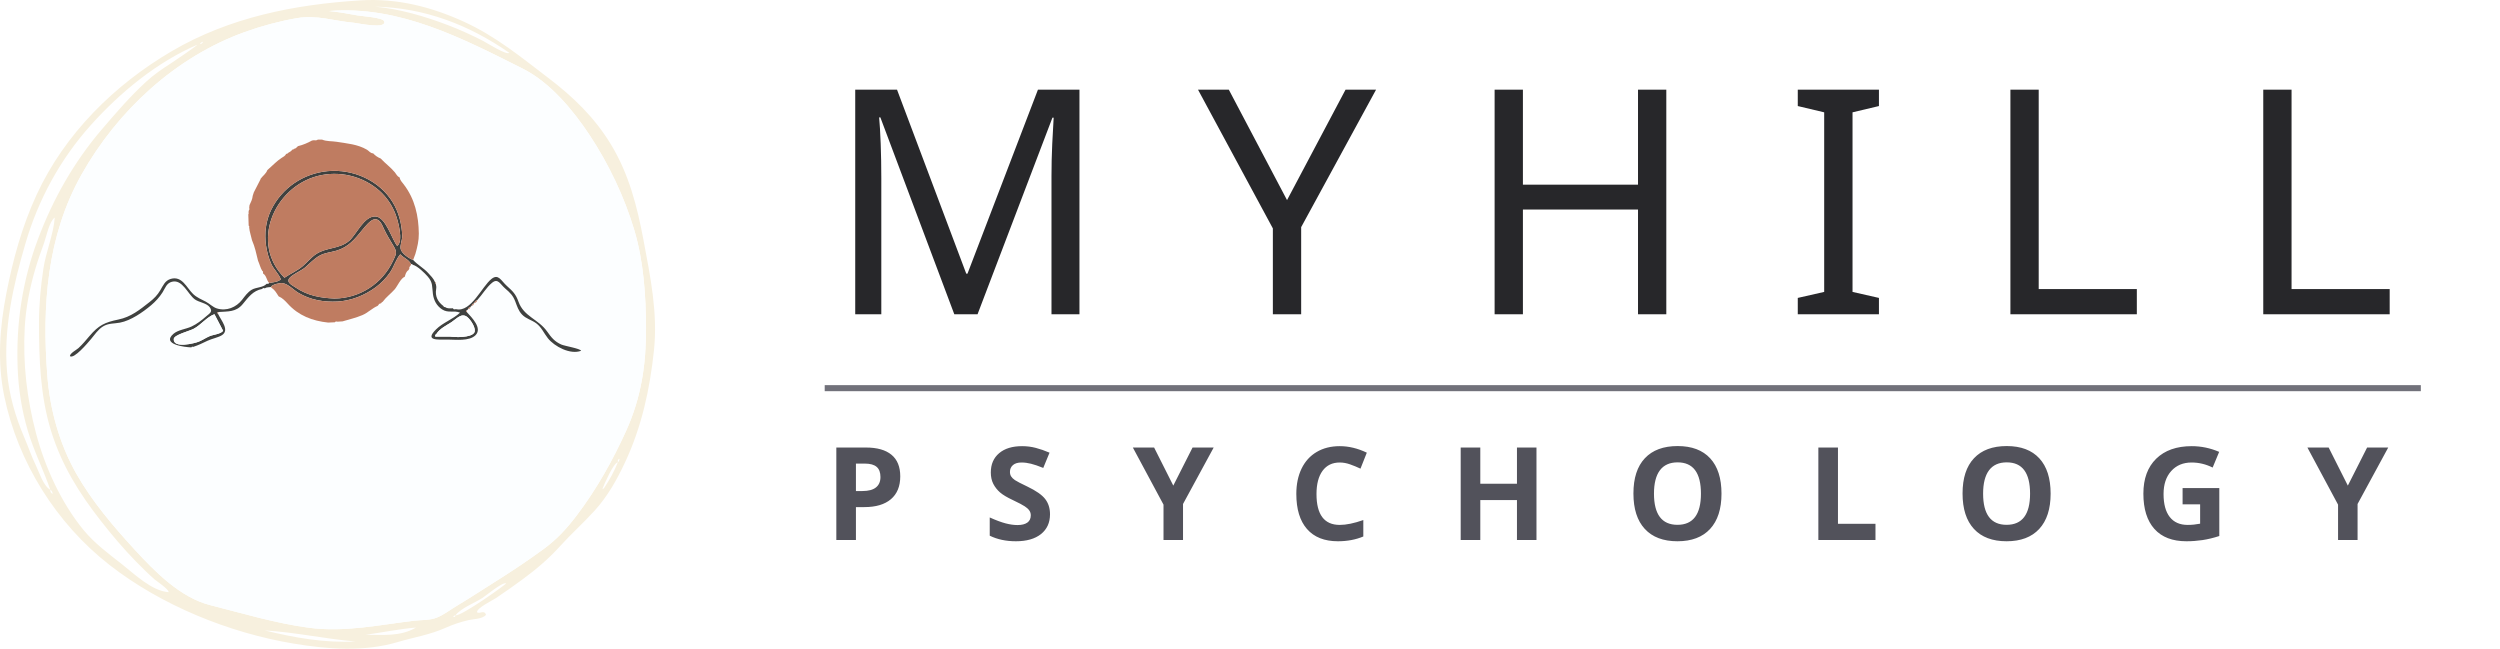
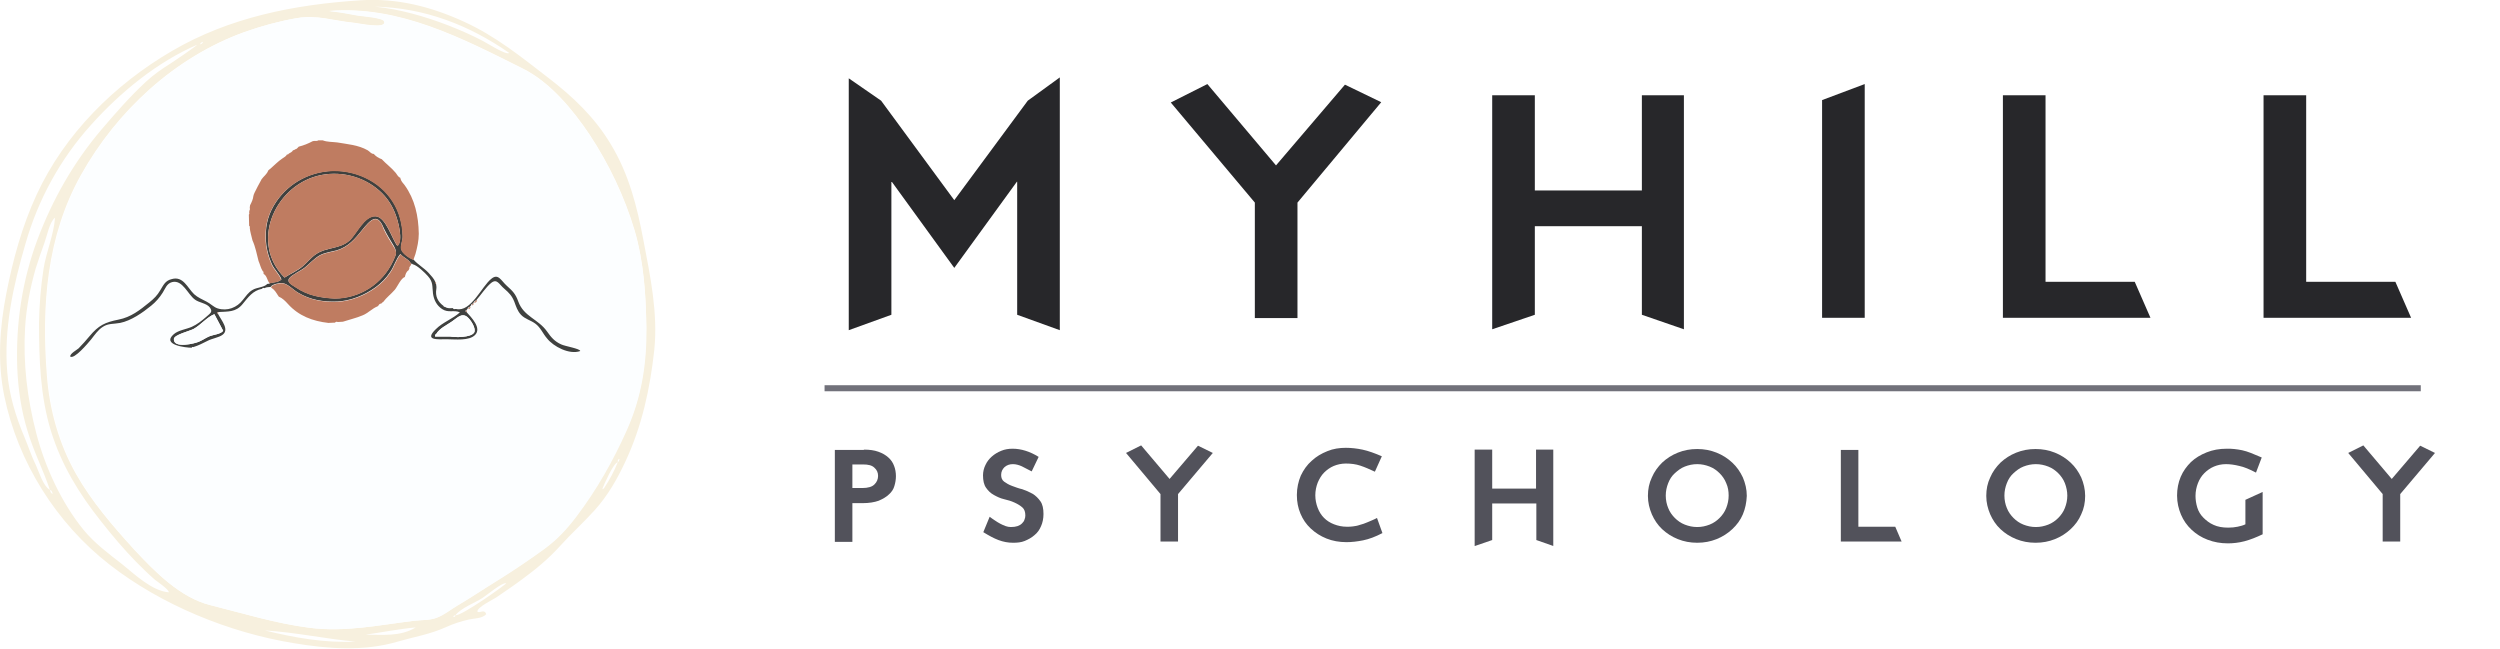
- <svg xmlns="http://www.w3.org/2000/svg" id="Layer_2" viewBox="0 0 826.78 214.54">
-   <defs>
-     <style>.cls-1{fill:#52525b;font-family:OpenSans-ExtraBold, 'Open Sans';font-size:42.84px;font-weight:700;letter-spacing:.6em;}.cls-2{fill:#f7f0de;}.cls-3{fill:#fcfeff;}.cls-4{fill:#bf7c61;}.cls-5{fill:#3f413f;}.cls-6{fill:#71717a;}.cls-7{fill:#27272a;font-family:LondonTwo, LondonTwo;font-size:104.01px;letter-spacing:.28em;}</style>
-   </defs>
+ <svg xmlns="http://www.w3.org/2000/svg" version="1.1" id="Layer_2_00000075851117097453652360000006164448314267693493_" x="0px" y="0px" viewBox="0 0 826.8 214.5" style="enable-background:new 0 0 826.8 214.5;" xml:space="preserve">
+   <style type="text/css">
+ 	.st0{fill:#F7F0DE;}
+ 	.st1{fill:#FCFEFF;}
+ 	.st2{fill:#3F413F;}
+ 	.st3{fill:#BF7C61;}
+ 	.st4{enable-background:new    ;}
+ 	.st5{fill:#27272A;}
+ 	.st6{fill:#52525B;}
+ 	.st7{fill:#71717A;}
+ </style>
  <g id="Layer_1-2">
-     <path class="cls-2" d="m212.83,79.49c-2.1-11.18-4.83-21.93-10.8-31.75-5.45-8.96-12.47-15.71-20.71-21.98-9.14-6.96-17.26-13.69-27.79-18.53C142.66,2.25,131.29-.63,119.25.12c-21.88,1.35-43.35,5.62-62.43,16.79-19.01,11.13-35.42,27.38-44.71,47.49-4.81,10.42-7.82,21.39-10.01,32.63-2.2,11.27-3.03,22.6-.71,33.92,4.5,21.88,17.21,42.14,34.78,55.85,17.15,13.4,39.51,22.47,60.9,26.04,11.35,1.89,23.27,2.81,34.44-.5,5.49-1.63,10.71-2.4,15.99-4.78,2.41-1.09,4.91-1.88,7.48-2.49,1.6-.38,4.63-.32,5.75-1.75-.61-1.77-2.05-.19-2.95-.81-.33-1.35,5.26-4.06,6.22-4.7,2.95-1.99,5.86-4.03,8.73-6.14,4.53-3.33,8.68-6.83,12.4-10.95,3.69-4.1,7.82-7.76,11.53-11.86,4.32-4.78,7.36-10.2,10.07-16,5.5-11.74,8.2-24.22,9.55-37.05,1.29-12.31-1.2-24.28-3.45-36.32Zm-44.4-62.02c-.87.89-7.45-3.31-8.65-3.93-3.82-1.96-7.73-3.74-11.75-5.27-7.55-2.88-15.94-5.34-24.01-6.07,16.41.37,31.01,5.97,44.41,15.27Zm-101.24-3.71c-.28.68-.63.71-1.04.85.15-.58.53-.54,1.04-.85ZM11.86,153.92c-1.48-3.03-2.51-6.19-3.84-9.28-2.92-6.81-5.05-14.12-5.68-21.53-1.24-14.38,2.01-28.65,6.01-42.37,4.28-14.72,11.59-28.16,21.85-39.55,9.61-10.69,21.77-20.69,35.05-26.4.19.14-7.82,5.58-8.78,6.19-2.87,1.84-5.56,3.68-8.08,5.99-5.33,4.88-9.99,10.3-14.68,15.78-9.23,10.78-16.22,23.12-21.18,36.4-5.11,13.67-7.24,27.77-6.7,42.36.26,7.13,1.34,14.1,3.37,20.95,2.01,6.75,5.16,12.92,7.44,19.51-2.29-1.21-3.71-5.87-4.78-8.05Zm4.78,8.06c.51.25.68.68.78,1.38-.71-.35-.79-.83-.78-1.38Zm23.72,24.64c-4.48-3.52-9.19-6.99-12.81-11.43-7.34-8.99-12.7-20.73-15.64-31.91-3.04-11.57-4.37-23.02-3.73-34.96.36-6.59,1.66-13.16,3.53-19.48.85-2.88,1.86-5.72,2.88-8.54.75-2.1,1.68-7.04,3.52-8.35-.42,5.57-2.92,11.31-3.76,16.9-.88,5.86-1.45,11.89-1.46,17.82,0,12.08.42,24.37,4.04,35.98,3.51,11.25,9.24,20.46,16.47,29.68,3.65,4.66,7.45,9.16,11.59,13.39,1.99,2.03,4.01,4.04,6.15,5.91.57.5,4.86,3.36,4.6,4.21-5.54-.41-11.23-5.95-15.38-9.22Zm47.19,21.87c10.09.59,19.97,2.81,30.02,3.66-10.23.54-20.16-1.25-30.02-3.66Zm33.38,1.44c5.55-.77,11.05-1.92,16.65-2.39-5.23,3.06-10.99,2.38-16.65,2.39Zm29.68-6.4c-.02.38-.18.59-.68.49.08-.42.36-.48.68-.5,1.78-2.39,6.35-4.12,8.85-5.72,1.26-.8,6.6-5.32,7.92-4.89.18.23-14.56,10.78-16.77,10.62Zm48.5-41.72c0-.07.04-.11.11-.1-.04.03-.07.06-.11.1Zm.69-.44c-.15.22-.33.3-.57.32.51-1.34,3.68-8.72,5.08-8.76-1.18,2.98-2.73,5.77-4.51,8.44Zm5.08-9.57c-.06.44-.2.83-.56,1.12.06-.43-.2-1.03.56-1.12.02-.04.05-.11.07-.11.09.02.07.06-.07.11Zm2.26-9.48c-4.43,9.84-9.91,19.58-16.45,28.18-3.31,4.36-6.5,7.82-10.89,11.05-5.06,3.72-10.26,7.19-15.57,10.53-4.35,2.73-8.65,5.57-13.06,8.21-2.17,1.3-4.44,3.06-6.8,3.99-2.32.91-5.08.71-7.51,1-11.52,1.39-22.89,3.87-34.57,2.34-10.98-1.45-22.05-4.78-32.78-7.5-9.84-2.48-18.23-11.02-24.95-18.34-7.13-7.78-14.07-15.89-19.3-25.1-5.62-9.92-8.76-21.27-9.62-32.61-1.75-22.86-.12-45.98,11.32-66.32,11.84-21.06,31.03-38.9,54.03-47.17,5.49-1.97,11.43-3.58,17.17-4.57,6.66-1.15,12.32.95,18.77,1.51,1.46.13,11.06,2.27,10.12-.49-.42-1.25-7.35-1.67-8.61-1.9-3.2-.6-6.36-1.15-9.6-1.48,23.19-1.9,44.12,9.05,64.08,19.08,8.97,4.51,16.5,13.57,21.98,21.82,6.41,9.67,11.62,20.6,14.92,31.73,3.04,10.22,3.79,21.61,3.83,32.24.05,11.92-1.58,22.84-6.51,33.8Z" />
-     <path class="cls-3" d="m209.82,76.28c-3.3-11.13-8.51-22.06-14.92-31.73-5.48-8.25-13.01-17.31-21.98-21.82C152.96,12.7,132.03,1.75,108.84,3.65c3.24.33,6.4.88,9.6,1.48,1.26.23,8.19.65,8.61,1.9.94,2.76-8.66.62-10.12.49-6.45-.56-12.11-2.66-18.77-1.51-5.74.99-11.68,2.6-17.17,4.57-23,8.27-42.19,26.11-54.03,47.17-11.44,20.34-13.07,43.46-11.32,66.32.86,11.34,4,22.69,9.62,32.61,5.23,9.21,12.17,17.32,19.3,25.1,6.72,7.32,15.11,15.86,24.95,18.34,10.73,2.72,21.8,6.05,32.78,7.5,11.68,1.53,23.05-.95,34.57-2.34,2.43-.29,5.19-.09,7.51-1,2.36-.93,4.63-2.69,6.8-3.99,4.41-2.64,8.71-5.48,13.06-8.21,5.31-3.34,10.51-6.81,15.57-10.53,4.39-3.23,7.58-6.69,10.89-11.05,6.54-8.6,12.02-18.34,16.45-28.18,4.93-10.96,6.56-21.88,6.51-33.8-.04-10.63-.79-22.02-3.83-32.24Zm-28.63,35.58c-1.31-1.65-2.1-3.64-3.85-4.94-1.52-1.12-3.37-1.48-4.71-2.91-1.19-1.25-1.61-2.72-2.21-4.28-.78-2.03-1.69-2.89-3.31-4.29-1.75-1.5-2.4-3.52-4.37-1.93-1.86,1.5-3.26,3.98-4.91,5.74-.11.55-.44.89-1.01,1,0,.05-.05.09-.1.1-.04.45-.26.71-.72.74-.15.14-.29.27-.43.41,0,.48-.29.66-.71.69l-.44.44c0,.19-.03.38-.05.57,1.67,1.84,5.22,5.33,2.89,7.66-2.08,2.07-6.64,1.45-9.24,1.44-3.21-.01-7.71.51-3.84-3.34,2.31-2.31,5.58-3.33,7.96-5.56-2.09-.86-3.88.27-5.95-1.09-1.82-1.2-2.74-3-3.02-5.08-.33-2.46.05-3.74-1.7-5.76-1-1.15-3.45-3.58-4.97-3.9-.12-.29-.37-.23-.59-.25.13.6-.75.83-.52,1.46-.1.19-.21.38-.32.57-.79.51-.96,1.36-1.21,2.18-1.31.44-2.43,3.13-3.34,4.17-1.25,1.42-2.83,2.55-3.95,4.09-.26.1-.44.29-.57.54-.41,0-.69.2-.87.57-.08.09-.17.18-.26.27-1.77.74-3.2,2.27-5.03,3.04-2.09.89-4.36,1.42-6.54,2.07-.56.04-1.12.07-1.68.11-.32-.07-.64-.18-.86.19-.75.04-1.49.07-2.24.1-5.19-.55-9.8-2.29-13.39-6.28-.85-.93-1.76-1.88-2.98-2.39-.06-.1-.13-.2-.19-.29-.59-.92-1.12-1.88-2.09-2.47-.03-.16-.12-.25-.29-.21v-.12c-.67.13-1.39,0-1.99.43-.31-.03-.67-.27-.85.2-3.13.59-4.61,2.79-6.49,5.05-2.2,2.65-4.81,2.36-8.04,2.59-.04.19-.08.38-.12.58,1.14,2.35,3.84,5.37,1.37,7.04-1.14.77-3.45,1.22-4.8,1.87-1.57.76-3.14,1.52-4.8,2.05-.24-.14-.43-.13-.55.15-1.94-.03-10.1-.93-5.91-4.51,1.5-1.29,4.12-1.53,5.91-2.37,1.82-.85,3.34-2.04,4.84-3.35,1.29-1.13,2.31-1.54,1.18-3.08-.98-1.34-3.55-1.58-4.9-2.57-2.34-1.73-4.08-6.71-7.56-5.82-1.82.47-2.2,2.05-3.11,3.5-1.04,1.64-2.33,3.04-3.81,4.29-2.76,2.32-6.69,5.05-10.27,5.73-2.03.38-3.84.14-5.67,1.29-1.63,1.03-2.72,2.73-3.95,4.19-1.03,1.22-5.62,6.7-6.94,5.59.02-.96,2.18-2.06,2.84-2.66,1.32-1.22,2.46-2.59,3.62-3.96,3.02-3.56,5.05-4.55,9.58-5.48,4.14-.85,6.99-3.18,10.24-5.73,1.58-1.24,2.61-2.28,3.63-3.98.93-1.56,1.54-3.18,3.45-3.73,3.77-1.08,5.21,2.92,7.38,5,1.23,1.18,2.74,1.76,4.21,2.54,1.22.64,2.35,1.82,3.62,2.22,3.22,1.02,6.42-.36,8.35-2.82.98-1.25,1.81-2.49,3.2-3.34,1.41-.86,3.86-.71,4.91-1.96.3-.07.68.11.88-.27-.9-.89-.84-2.41-2.01-3.13-.02-.09-.04-.18-.05-.28.06-.24.09-.47-.22-.57-.66-1.06-.9-2.28-1.42-3.4-.55-2.29-1.03-4.6-1.99-6.78-.29-1.41-.81-2.77-.94-4.22.08-.23.08-.44-.16-.59-.04-1.23-.08-2.45-.12-3.68.15-.27.16-.54.07-.83.03-.18.07-.36.11-.55.25-.26.2-.57.12-.88.03-.28.06-.55.09-.83.48-1,.96-2,1.07-3.12.12-.37.24-.74.36-1.12.73-1.41,1.45-2.83,2.18-4.25.04-.08.06-.16.07-.25.71-.98,1.8-1.66,2.22-2.86.2-.18.4-.36.59-.54,1.36-1.17,2.58-2.5,4.1-3.48.58-.37,1.23-.67,1.54-1.35.23-.03.47-.02.57-.28.5-.34,1.11-.54,1.44-1.11.09-.01.18-.03.26-.07.17.03.26-.05.3-.21.63-.02.92-.55,1.34-.9h.04c1.62-.39,3.13-1.04,4.58-1.84.18-.03.35-.07.52-.1.5.02,1,.14,1.44-.22.46,0,.92.01,1.38.01,1.54.64,3.2.46,4.8.72,3.44.56,6.94.8,10.07,2.63.66.4,1.11,1.18,2,1.19h.02c.7.75,1.52,1.33,2.48,1.7l.05.04c1.49,1.59,3.27,2.88,4.67,4.56.47.56.73,1.33,1.5,1.61l.04.06c.18.96.88,1.65,1.42,2.35,3.67,4.82,4.87,10.36,4.95,16.23.03,2.29-.5,4.52-1.14,6.72-.25.66-.5,1.33-.74,1.99,1.46,1.63,3.45,2.65,4.94,4.28.88.96,1.82,1.85,2.31,3.09.27.06.49.15.23.47.17.59.23,1.19.13,1.79-.4,2.4.54,4.21,2.41,5.62.07.3.29.35.54.32.8.6,1.72.42,2.62.41.21.62.72.23,1.09.31,4.91,1.07,8.46-7.51,11.65-10.02,2.31-1.82,3.14.59,5.09,2.33,2,1.8,2.94,2.72,3.83,5.21,1.76,4.92,6.55,5.73,9.48,9.86,1.41,2,2.43,3.29,4.68,4.3,1.16.51,6.29,1.32,6.55,2.07-3.57,1.38-8.84-1.43-10.99-4.15Z" />
-     <path class="cls-5" d="m185.63,113.94c-2.25-1.01-3.27-2.3-4.68-4.3-2.93-4.13-7.72-4.94-9.48-9.86-.89-2.49-1.83-3.41-3.83-5.21-1.95-1.74-2.78-4.15-5.09-2.33-3.19,2.51-6.74,11.09-11.65,10.02-.37-.08-.88.31-1.09-.31-.9.01-1.82.19-2.62-.41-.25.03-.47-.02-.54-.32-1.87-1.41-2.81-3.22-2.41-5.62.1-.6.04-1.2-.13-1.79-.23-.09-.27-.26-.23-.47-.49-1.24-1.43-2.13-2.31-3.09-1.49-1.63-3.48-2.65-4.94-4.28-1.34-.48-3.81-2.12-4.13-3.64-.27-1.23.56-2.92.52-4.27-.11-3.9-1.12-7.87-3.17-11.21-4.43-7.23-13.18-11.04-21.5-10.25-8.04.77-15.13,5.54-18.69,12.84-1.77,3.65-2.24,7.69-1.69,11.68.3,2.13.87,4.23,1.75,6.2.8,1.78,2.52,3.28,3.15,5.08-1.14.96-2.55.9-3.84,1.2-.2.38-.58.2-.88.27-1.05,1.25-3.5,1.1-4.91,1.96-1.39.85-2.22,2.09-3.2,3.34-1.93,2.46-5.13,3.84-8.35,2.82-1.27-.4-2.4-1.58-3.62-2.22-1.47-.78-2.98-1.36-4.21-2.54-2.17-2.08-3.61-6.08-7.38-5-1.91.55-2.52,2.17-3.45,3.73-1.02,1.7-2.05,2.74-3.63,3.98-3.25,2.55-6.1,4.88-10.24,5.73-4.53.93-6.56,1.92-9.58,5.48-1.16,1.37-2.3,2.74-3.62,3.96-.66.6-2.82,1.7-2.84,2.66,1.32,1.11,5.91-4.37,6.94-5.59,1.23-1.46,2.32-3.16,3.95-4.19,1.83-1.15,3.64-.91,5.67-1.29,3.58-.68,7.51-3.41,10.27-5.73,1.48-1.25,2.77-2.65,3.81-4.29.91-1.45,1.29-3.03,3.11-3.5,3.48-.89,5.22,4.09,7.56,5.82,1.35.99,3.92,1.23,4.9,2.57,1.13,1.54.11,1.95-1.18,3.08-1.5,1.31-3.02,2.5-4.84,3.35-1.79.84-4.41,1.08-5.91,2.37-4.19,3.58,3.97,4.48,5.91,4.51.12-.28.31-.29.55-.15,1.66-.53,3.23-1.29,4.8-2.05,1.35-.65,3.66-1.1,4.8-1.87,2.47-1.67-.23-4.69-1.37-7.04-.39-.29-.38-.49.12-.58,3.23-.23,5.84.06,8.04-2.59,1.88-2.26,3.36-4.46,6.49-5.05.18-.47.54-.23.85-.2.6-.43,1.32-.3,1.99-.43.38-.87,2.99-1.39,3.8-1.29,1.9.22,3.72,2.28,5.31,3.22,3.98,2.36,8.38,3.11,12.98,2.87,4.45-.24,8.99-2.06,12.57-4.71,1.87-1.38,3.47-3.04,4.78-4.96,1.27-1.84,1.89-4.3,3.37-5.96,1.06,1.26,2.78,1.66,3.52,3.23.22.02.47-.04.59.25,1.52.32,3.97,2.75,4.97,3.9,1.75,2.02,1.37,3.3,1.7,5.76.28,2.08,1.2,3.88,3.02,5.08,2.07,1.36,3.86.23,5.95,1.09-2.38,2.23-5.65,3.25-7.96,5.56-3.87,3.85.63,3.33,3.84,3.34,2.6,0,7.16.63,9.24-1.44,2.33-2.33-1.22-5.82-2.89-7.66-.15-.01-.26-.1-.26-.24,0-.21.08-.34.31-.33l.44-.44c.07-.4.31-.62.71-.69.14-.14.28-.27.43-.41.07-.41.34-.63.72-.74.05,0,.09-.05.1-.1.18-.49.5-.84,1.01-1,1.65-1.76,3.05-4.24,4.91-5.74,1.97-1.59,2.62.43,4.37,1.93,1.62,1.4,2.53,2.26,3.31,4.29.6,1.56,1.02,3.03,2.21,4.28,1.34,1.43,3.19,1.79,4.71,2.91,1.75,1.3,2.54,3.29,3.85,4.94,2.15,2.72,7.42,5.53,10.99,4.15-.26-.75-5.39-1.56-6.55-2.07Zm-111.85-4.53c-.74,1.06-3.29,1.26-4.47,1.77-1.21.52-2.31,1.28-3.53,1.79-1.32.55-8.53,2.41-8.32-.86.09-1.37,5.15-2.62,6.53-3.34,2.44-1.26,4.4-3.95,6.93-4.86.97,1.87,1.93,3.7,2.86,5.5Zm56.18-23.12c-3.52,7.5-10.99,12.36-19.35,12.44-4.73-.2-8.87-.97-12.87-3.66-1.16-.78-2.98-1.59-2.16-2.91.77-1.24,4.03-2.59,5.3-3.68,1.57-1.34,3.06-3,4.9-3.98,1.71-.93,3.63-1.05,5.46-1.59,4.04-1.2,6.08-3.8,8.63-6.92.83-1.01,2.64-3.3,4.01-3.47,1.74-.2,2.48,1.87,3.08,3.16.96,2.07,2.09,3.84,3.26,5.79,1.21,2.02.78,2.62-.26,4.82Zm1.4-4.94c-1.83-2.34-3.8-9.59-7.16-9.77-3.83-.2-6.28,5.96-8.74,8.07-3.22,2.75-7.47,2.09-10.89,4.36-1.7,1.12-2.9,2.68-4.44,3.99-1.83,1.56-4.08,2.5-6.06,3.85-11.41-11.43-3.5-29.77,10.83-33.61,7.14-1.92,15.11-.05,20.64,4.9,2.36,2.12,4.17,4.82,5.29,7.78.76,2.01,2.69,8.79.53,10.43Zm23.17,23.5c1.19.94,3.1,3.91,2.31,5.16-1.1,1.73-6.36,1.55-7.92,1.31h-4.96c-.15-.48.1-.69.37-.89,1.09-1.75,3.26-2.77,4.94-3.86,1.82-1.19,3.36-3.22,5.26-1.72Z" />
-     <path class="cls-3" d="m156.84,110.01c-1.1,1.73-6.36,1.55-7.92,1.31h-4.96c-.15-.48.1-.69.37-.89,1.09-1.75,3.26-2.77,4.94-3.86,1.82-1.19,3.36-3.22,5.26-1.72,1.19.94,3.1,3.91,2.31,5.16Z" />
-     <path class="cls-3" d="m73.78,109.41c-.74,1.06-3.29,1.26-4.47,1.77-1.21.52-2.31,1.28-3.53,1.79-1.32.55-8.53,2.41-8.32-.86.09-1.37,5.15-2.62,6.53-3.34,2.44-1.26,4.4-3.95,6.93-4.86.97,1.87,1.93,3.7,2.86,5.5Z" />
-     <path class="cls-4" d="m138.51,77.26c.03,2.29-.5,4.52-1.14,6.72-.25.66-.5,1.33-.74,1.99-1.34-.48-3.81-2.12-4.13-3.64-.27-1.23.56-2.92.52-4.27-.11-3.9-1.12-7.87-3.17-11.21-4.43-7.23-13.18-11.04-21.5-10.25-8.04.77-15.13,5.54-18.69,12.84-1.77,3.65-2.24,7.69-1.69,11.68.3,2.13.87,4.23,1.75,6.2.8,1.78,2.52,3.28,3.15,5.08-1.14.96-2.55.9-3.84,1.2-.9-.89-.84-2.41-2.01-3.13-.02-.09-.04-.18-.05-.28.06-.24.09-.47-.22-.57-.66-1.06-.9-2.28-1.42-3.4-.55-2.29-1.03-4.6-1.99-6.78-.29-1.41-.81-2.77-.94-4.22.08-.23.08-.44-.16-.59-.04-1.23-.08-2.45-.12-3.68.15-.27.16-.54.07-.83.03-.18.07-.36.11-.55.25-.26.2-.57.12-.88.03-.28.06-.55.09-.83.48-1,.96-2,1.07-3.12.12-.37.24-.74.36-1.12.73-1.41,1.45-2.83,2.18-4.25.04-.08.06-.16.07-.25.71-.98,1.8-1.66,2.22-2.86.2-.18.4-.36.59-.54,1.36-1.17,2.58-2.5,4.1-3.48.58-.37,1.23-.67,1.54-1.35.23-.03.47-.02.57-.28.5-.34,1.11-.54,1.44-1.11.09-.01.18-.03.26-.07.17.03.26-.05.3-.21.63-.02.92-.55,1.34-.9h.04c1.62-.39,3.13-1.04,4.58-1.84.18-.03.35-.07.52-.1.5.02,1,.14,1.44-.22.46,0,.92.01,1.38.01,1.54.64,3.2.46,4.8.72,3.44.56,6.94.8,10.07,2.63.66.4,1.11,1.18,2,1.19h.02c.7.75,1.52,1.33,2.48,1.7l.05.04c1.49,1.59,3.27,2.88,4.67,4.56.47.56.73,1.33,1.5,1.61l.04.06c.18.96.88,1.65,1.42,2.35,3.67,4.82,4.87,10.36,4.95,16.23Z" />
-     <polygon class="cls-4" points="97.2 49.22 97.21 49.22 97.21 49.21 97.2 49.22" />
-     <path class="cls-4" d="m135.39,88.78c-.1.19-.21.38-.32.57-.79.51-.96,1.36-1.21,2.18-1.31.44-2.43,3.13-3.34,4.17-1.25,1.42-2.83,2.55-3.95,4.09-.26.1-.44.29-.57.54-.41,0-.69.2-.87.57-.08.09-.17.18-.26.27-1.77.74-3.2,2.27-5.03,3.04-2.09.89-4.36,1.42-6.54,2.07-.56.04-1.12.07-1.68.11-.32-.07-.64-.18-.86.19-.75.04-1.49.07-2.24.1-5.19-.55-9.8-2.29-13.39-6.28-.85-.93-1.76-1.88-2.98-2.39-.06-.1-.13-.2-.19-.29-.59-.92-1.12-1.88-2.09-2.47-.03-.16-.12-.25-.29-.21v-.12c.38-.87,2.99-1.39,3.8-1.29,1.9.22,3.72,2.28,5.31,3.22,3.98,2.36,8.38,3.11,12.98,2.87,4.45-.24,8.99-2.06,12.57-4.71,1.87-1.38,3.47-3.04,4.78-4.96,1.27-1.84,1.89-4.3,3.37-5.96,1.06,1.26,2.78,1.66,3.52,3.23.13.6-.75.83-.52,1.46Z" />
-     <path class="cls-4" d="m157.83,99.25c-.11.55-.44.89-1.01,1,.18-.49.5-.84,1.01-1Z" />
-     <path class="cls-4" d="m155.57,101.5c0,.48-.29.66-.71.69.07-.4.31-.62.71-.69Z" />
-     <path class="cls-4" d="m156.72,100.35c-.04.45-.26.71-.72.74.07-.41.34-.63.72-.74Z" />
-     <path class="cls-4" d="m154.42,102.63c0,.19-.03.38-.05.57-.15-.01-.26-.1-.26-.24,0-.21.08-.34.31-.33Z" />
-     <path class="cls-4" d="m144.11,93.81c-.23-.09-.27-.26-.23-.47.27.06.49.15.23.47Z" />
-     <path class="cls-4" d="m72.21,103.19c-.04.19-.08.38-.12.58-.39-.29-.38-.49.12-.58Z" />
-     <path class="cls-4" d="m130.83,70.92c-1.12-2.96-2.93-5.67-5.29-7.78-5.53-4.95-13.5-6.82-20.64-4.9-14.33,3.85-22.25,22.19-10.83,33.61,1.98-1.35,4.23-2.29,6.06-3.85,1.53-1.31,2.73-2.87,4.44-3.99,3.42-2.26,7.67-1.6,10.89-4.35,2.47-2.11,4.92-8.28,8.75-8.07,3.36.18,5.33,7.43,7.16,9.77,2.15-1.64.23-8.42-.53-10.43Z" />
-     <path class="cls-4" d="m123.87,72.52c-1.37.16-3.18,2.46-4,3.47-2.55,3.12-4.59,5.72-8.64,6.92-1.83.54-3.75.66-5.46,1.59-1.83.99-3.32,2.64-4.89,3.99-1.27,1.09-4.53,2.43-5.3,3.68-.82,1.33,1,2.13,2.16,2.91,3.99,2.69,8.14,3.45,12.87,3.66,8.36-.08,15.83-4.94,19.35-12.44,1.03-2.2,1.47-2.8.25-4.83-1.17-1.95-2.3-3.71-3.26-5.79-.6-1.29-1.34-3.36-3.08-3.16Z" />
-     <text class="cls-7" transform="translate(272.74 103.93)">
-       <tspan x="0" y="0">MYHILL</tspan>
-     </text>
-     <text class="cls-1" transform="translate(272.74 178.58)">
-       <tspan x="0" y="0">PSYCHOLOGY</tspan>
-     </text>
-     <rect class="cls-6" x="272.74" y="127.37" width="527.86" height="2" />
+     <path class="st0" d="M212.8,79.5c-2.1-11.2-4.8-21.9-10.8-31.8c-5.4-9-12.5-15.7-20.7-22c-9.1-7-17.3-13.7-27.8-18.5   c-10.9-5-22.2-7.9-34.3-7.1C97.4,1.5,75.9,5.7,56.8,16.9C37.8,28,21.4,44.3,12.1,64.4C7.3,74.8,4.3,85.8,2.1,97   c-2.2,11.3-3,22.6-0.7,33.9c4.5,21.9,17.2,42.1,34.8,55.8c17.2,13.4,39.5,22.5,60.9,26c11.3,1.9,23.3,2.8,34.4-0.5   c5.5-1.6,10.7-2.4,16-4.8c2.4-1.1,4.9-1.9,7.5-2.5c1.6-0.4,4.6-0.3,5.8-1.8c-0.6-1.8-2.1-0.2-2.9-0.8c-0.3-1.4,5.3-4.1,6.2-4.7   c2.9-2,5.9-4,8.7-6.1c4.5-3.3,8.7-6.8,12.4-10.9c3.7-4.1,7.8-7.8,11.5-11.9c4.3-4.8,7.4-10.2,10.1-16c5.5-11.7,8.2-24.2,9.6-37.1   C217.6,103.5,215.1,91.5,212.8,79.5L212.8,79.5z M168.4,17.5c-0.9,0.9-7.4-3.3-8.6-3.9c-3.8-2-7.7-3.7-11.8-5.3   c-7.6-2.9-15.9-5.3-24-6.1C140.4,2.6,155,8.2,168.4,17.5z M67.2,13.8c-0.3,0.7-0.6,0.7-1,0.9C66.3,14,66.7,14.1,67.2,13.8z    M11.9,153.9c-1.5-3-2.5-6.2-3.8-9.3c-2.9-6.8-5.1-14.1-5.7-21.5c-1.2-14.4,2-28.7,6-42.4C12.6,66,19.9,52.6,30.2,41.2   c9.6-10.7,21.8-20.7,35-26.4c0.2,0.1-7.8,5.6-8.8,6.2c-2.9,1.8-5.6,3.7-8.1,6c-5.3,4.9-10,10.3-14.7,15.8   c-9.2,10.8-16.2,23.1-21.2,36.4c-5.1,13.7-7.2,27.8-6.7,42.4c0.3,7.1,1.3,14.1,3.4,20.9c2,6.8,5.2,12.9,7.4,19.5   C14.3,160.8,12.9,156.1,11.9,153.9z M16.6,162c0.5,0.2,0.7,0.7,0.8,1.4C16.7,163,16.6,162.5,16.6,162z M40.4,186.6   c-4.5-3.5-9.2-7-12.8-11.4c-7.3-9-12.7-20.7-15.6-31.9c-3-11.6-4.4-23-3.7-35c0.4-6.6,1.7-13.2,3.5-19.5c0.9-2.9,1.9-5.7,2.9-8.5   c0.8-2.1,1.7-7,3.5-8.3c-0.4,5.6-2.9,11.3-3.8,16.9c-0.9,5.9-1.4,11.9-1.5,17.8c0,12.1,0.4,24.4,4,36c3.5,11.2,9.2,20.5,16.5,29.7   c3.7,4.7,7.5,9.2,11.6,13.4c2,2,4,4,6.2,5.9c0.6,0.5,4.9,3.4,4.6,4.2C50.2,195.4,44.5,189.9,40.4,186.6z M87.6,208.5   c10.1,0.6,20,2.8,30,3.7C107.3,212.7,97.4,210.9,87.6,208.5z M120.9,209.9c5.6-0.8,11.1-1.9,16.6-2.4   C132.4,210.6,126.6,209.9,120.9,209.9z M150.6,203.5c0,0.4-0.2,0.6-0.7,0.5C150,203.6,150.3,203.5,150.6,203.5   c1.8-2.4,6.4-4.1,8.9-5.7c1.3-0.8,6.6-5.3,7.9-4.9C167.6,193.1,152.8,203.7,150.6,203.5z M199.1,161.8c0-0.1,0-0.1,0.1-0.1   C199.2,161.7,199.2,161.8,199.1,161.8z M199.8,161.4c-0.1,0.2-0.3,0.3-0.6,0.3c0.5-1.3,3.7-8.7,5.1-8.8   C203.1,155.9,201.6,158.7,199.8,161.4L199.8,161.4z M204.9,151.8c-0.1,0.4-0.2,0.8-0.6,1.1C204.4,152.5,204.1,151.9,204.9,151.8   c0,0,0.1-0.1,0.1-0.1C205,151.7,205,151.7,204.9,151.8z M207.1,142.3c-4.4,9.8-9.9,19.6-16.4,28.2c-3.3,4.4-6.5,7.8-10.9,11.1   c-5.1,3.7-10.3,7.2-15.6,10.5c-4.4,2.7-8.6,5.6-13.1,8.2c-2.2,1.3-4.4,3.1-6.8,4c-2.3,0.9-5.1,0.7-7.5,1   c-11.5,1.4-22.9,3.9-34.6,2.3c-11-1.4-22-4.8-32.8-7.5c-9.8-2.5-18.2-11-25-18.3c-7.1-7.8-14.1-15.9-19.3-25.1   c-5.6-9.9-8.8-21.3-9.6-32.6c-1.8-22.9-0.1-46,11.3-66.3c11.8-21.1,31-38.9,54-47.2C86.5,8.6,92.4,7,98.2,6   c6.7-1.2,12.3,0.9,18.8,1.5c1.5,0.1,11.1,2.3,10.1-0.5c-0.4-1.2-7.3-1.7-8.6-1.9c-3.2-0.6-6.4-1.2-9.6-1.5   c23.2-1.9,44.1,9.1,64.1,19.1c9,4.5,16.5,13.6,22,21.8c6.4,9.7,11.6,20.6,14.9,31.7c3,10.2,3.8,21.6,3.8,32.2   C213.7,120.4,212.1,131.4,207.1,142.3L207.1,142.3z" />
+     <path class="st1" d="M209.8,76.3c-3.3-11.1-8.5-22.1-14.9-31.7c-5.5-8.2-13-17.3-22-21.8c-20-10-40.9-21-64.1-19.1   c3.2,0.3,6.4,0.9,9.6,1.5c1.3,0.2,8.2,0.7,8.6,1.9c0.9,2.8-8.7,0.6-10.1,0.5C110.5,7,104.8,4.9,98.2,6C92.4,7,86.5,8.6,81,10.6   c-23,8.3-42.2,26.1-54,47.2c-11.4,20.3-13.1,43.5-11.3,66.3c0.9,11.3,4,22.7,9.6,32.6c5.2,9.2,12.2,17.3,19.3,25.1   c6.7,7.3,15.1,15.9,25,18.3c10.7,2.7,21.8,6.1,32.8,7.5c11.7,1.5,23.1-0.9,34.6-2.3c2.4-0.3,5.2-0.1,7.5-1c2.4-0.9,4.6-2.7,6.8-4   c4.4-2.6,8.7-5.5,13.1-8.2c5.3-3.3,10.5-6.8,15.6-10.5c4.4-3.2,7.6-6.7,10.9-11.1c6.5-8.6,12-18.3,16.4-28.2   c4.9-11,6.6-21.9,6.5-33.8C213.6,97.9,212.9,86.5,209.8,76.3L209.8,76.3z M181.2,111.9c-1.3-1.7-2.1-3.6-3.9-4.9   c-1.5-1.1-3.4-1.5-4.7-2.9c-1.2-1.2-1.6-2.7-2.2-4.3c-0.8-2-1.7-2.9-3.3-4.3c-1.8-1.5-2.4-3.5-4.4-1.9c-1.9,1.5-3.3,4-4.9,5.7   c-0.1,0.6-0.4,0.9-1,1c0,0.1-0.1,0.1-0.1,0.1c0,0.4-0.3,0.7-0.7,0.7c-0.1,0.1-0.3,0.3-0.4,0.4c0,0.5-0.3,0.7-0.7,0.7l-0.4,0.4   c0,0.2,0,0.4-0.1,0.6c1.7,1.8,5.2,5.3,2.9,7.7c-2.1,2.1-6.6,1.4-9.2,1.4c-3.2,0-7.7,0.5-3.8-3.3c2.3-2.3,5.6-3.3,8-5.6   c-2.1-0.9-3.9,0.3-5.9-1.1c-1.8-1.2-2.7-3-3-5.1c-0.3-2.5,0.1-3.7-1.7-5.8c-1-1.2-3.4-3.6-5-3.9c-0.1-0.3-0.4-0.2-0.6-0.2   c0.1,0.6-0.8,0.8-0.5,1.5c-0.1,0.2-0.2,0.4-0.3,0.6c-0.8,0.5-1,1.4-1.2,2.2c-1.3,0.4-2.4,3.1-3.3,4.2c-1.2,1.4-2.8,2.6-3.9,4.1   c-0.3,0.1-0.4,0.3-0.6,0.5c-0.4,0-0.7,0.2-0.9,0.6c-0.1,0.1-0.2,0.2-0.3,0.3c-1.8,0.7-3.2,2.3-5,3c-2.1,0.9-4.4,1.4-6.5,2.1   c-0.6,0-1.1,0.1-1.7,0.1c-0.3-0.1-0.6-0.2-0.9,0.2c-0.8,0-1.5,0.1-2.2,0.1c-5.2-0.6-9.8-2.3-13.4-6.3c-0.8-0.9-1.8-1.9-3-2.4   c-0.1-0.1-0.1-0.2-0.2-0.3c-0.6-0.9-1.1-1.9-2.1-2.5c0-0.2-0.1-0.2-0.3-0.2v-0.1c-0.7,0.1-1.4,0-2,0.4c-0.3,0-0.7-0.3-0.8,0.2   c-3.1,0.6-4.6,2.8-6.5,5.1c-2.2,2.7-4.8,2.4-8,2.6c0,0.2-0.1,0.4-0.1,0.6c1.1,2.3,3.8,5.4,1.4,7c-1.1,0.8-3.4,1.2-4.8,1.9   c-1.6,0.8-3.1,1.5-4.8,2.1c-0.2-0.1-0.4-0.1-0.5,0.2c-1.9,0-10.1-0.9-5.9-4.5c1.5-1.3,4.1-1.5,5.9-2.4c1.8-0.8,3.3-2,4.8-3.3   c1.3-1.1,2.3-1.5,1.2-3.1c-1-1.3-3.6-1.6-4.9-2.6c-2.3-1.7-4.1-6.7-7.6-5.8c-1.8,0.5-2.2,2.1-3.1,3.5c-1,1.6-2.3,3-3.8,4.3   c-2.8,2.3-6.7,5.1-10.3,5.7c-2,0.4-3.8,0.1-5.7,1.3c-1.6,1-2.7,2.7-4,4.2c-1,1.2-5.6,6.7-6.9,5.6c0-1,2.2-2.1,2.8-2.7   c1.3-1.2,2.5-2.6,3.6-4c3-3.6,5-4.6,9.6-5.5c4.1-0.8,7-3.2,10.2-5.7c1.6-1.2,2.6-2.3,3.6-4c0.9-1.6,1.5-3.2,3.5-3.7   c3.8-1.1,5.2,2.9,7.4,5c1.2,1.2,2.7,1.8,4.2,2.5c1.2,0.6,2.3,1.8,3.6,2.2c3.2,1,6.4-0.4,8.3-2.8c1-1.2,1.8-2.5,3.2-3.3   c1.4-0.9,3.9-0.7,4.9-2c0.3-0.1,0.7,0.1,0.9-0.3c-0.9-0.9-0.8-2.4-2-3.1c0-0.1,0-0.2-0.1-0.3c0.1-0.2,0.1-0.5-0.2-0.6   c-0.7-1.1-0.9-2.3-1.4-3.4c-0.6-2.3-1-4.6-2-6.8c-0.3-1.4-0.8-2.8-0.9-4.2c0.1-0.2,0.1-0.4-0.2-0.6c0-1.2-0.1-2.4-0.1-3.7   c0.2-0.3,0.2-0.5,0.1-0.8c0-0.2,0.1-0.4,0.1-0.6c0.2-0.3,0.2-0.6,0.1-0.9c0-0.3,0.1-0.6,0.1-0.8c0.5-1,1-2,1.1-3.1   c0.1-0.4,0.2-0.7,0.4-1.1c0.7-1.4,1.4-2.8,2.2-4.2c0-0.1,0.1-0.2,0.1-0.2c0.7-1,1.8-1.7,2.2-2.9c0.2-0.2,0.4-0.4,0.6-0.5   c1.4-1.2,2.6-2.5,4.1-3.5c0.6-0.4,1.2-0.7,1.5-1.3c0.2,0,0.5,0,0.6-0.3c0.5-0.3,1.1-0.5,1.4-1.1c0.1,0,0.2,0,0.3-0.1   c0.2,0,0.3,0,0.3-0.2c0.6,0,0.9-0.5,1.3-0.9h0c1.6-0.4,3.1-1,4.6-1.8c0.2,0,0.3-0.1,0.5-0.1c0.5,0,1,0.1,1.4-0.2c0.5,0,0.9,0,1.4,0   c1.5,0.6,3.2,0.5,4.8,0.7c3.4,0.6,6.9,0.8,10.1,2.6c0.7,0.4,1.1,1.2,2,1.2h0c0.7,0.8,1.5,1.3,2.5,1.7l0.1,0   c1.5,1.6,3.3,2.9,4.7,4.6c0.5,0.6,0.7,1.3,1.5,1.6l0,0.1c0.2,1,0.9,1.7,1.4,2.3c3.7,4.8,4.9,10.4,4.9,16.2c0,2.3-0.5,4.5-1.1,6.7   c-0.2,0.7-0.5,1.3-0.7,2c1.5,1.6,3.4,2.7,4.9,4.3c0.9,1,1.8,1.8,2.3,3.1c0.3,0.1,0.5,0.2,0.2,0.5c0.2,0.6,0.2,1.2,0.1,1.8   c-0.4,2.4,0.5,4.2,2.4,5.6c0.1,0.3,0.3,0.3,0.5,0.3c0.8,0.6,1.7,0.4,2.6,0.4c0.2,0.6,0.7,0.2,1.1,0.3c4.9,1.1,8.5-7.5,11.6-10   c2.3-1.8,3.1,0.6,5.1,2.3c2,1.8,2.9,2.7,3.8,5.2c1.8,4.9,6.6,5.7,9.5,9.9c1.4,2,2.4,3.3,4.7,4.3c1.2,0.5,6.3,1.3,6.6,2.1   C188.6,117.4,183.3,114.6,181.2,111.9L181.2,111.9z" />
+     <path class="st2" d="M185.6,113.9c-2.2-1-3.3-2.3-4.7-4.3c-2.9-4.1-7.7-4.9-9.5-9.9c-0.9-2.5-1.8-3.4-3.8-5.2   c-1.9-1.7-2.8-4.2-5.1-2.3c-3.2,2.5-6.7,11.1-11.6,10c-0.4-0.1-0.9,0.3-1.1-0.3c-0.9,0-1.8,0.2-2.6-0.4c-0.2,0-0.5,0-0.5-0.3   c-1.9-1.4-2.8-3.2-2.4-5.6c0.1-0.6,0-1.2-0.1-1.8c-0.2-0.1-0.3-0.3-0.2-0.5c-0.5-1.2-1.4-2.1-2.3-3.1c-1.5-1.6-3.5-2.7-4.9-4.3   c-1.3-0.5-3.8-2.1-4.1-3.6c-0.3-1.2,0.6-2.9,0.5-4.3c-0.1-3.9-1.1-7.9-3.2-11.2c-4.4-7.2-13.2-11-21.5-10.2   c-8,0.8-15.1,5.5-18.7,12.8c-1.8,3.7-2.2,7.7-1.7,11.7c0.3,2.1,0.9,4.2,1.8,6.2c0.8,1.8,2.5,3.3,3.2,5.1c-1.1,1-2.6,0.9-3.8,1.2   c-0.2,0.4-0.6,0.2-0.9,0.3c-1.1,1.2-3.5,1.1-4.9,2c-1.4,0.8-2.2,2.1-3.2,3.3c-1.9,2.5-5.1,3.8-8.3,2.8c-1.3-0.4-2.4-1.6-3.6-2.2   c-1.5-0.8-3-1.4-4.2-2.5c-2.2-2.1-3.6-6.1-7.4-5C54.6,92.8,54,94.4,53,96c-1,1.7-2,2.7-3.6,4c-3.2,2.6-6.1,4.9-10.2,5.7   c-4.5,0.9-6.6,1.9-9.6,5.5c-1.2,1.4-2.3,2.7-3.6,4c-0.7,0.6-2.8,1.7-2.8,2.7c1.3,1.1,5.9-4.4,6.9-5.6c1.2-1.5,2.3-3.2,3.9-4.2   c1.8-1.2,3.6-0.9,5.7-1.3c3.6-0.7,7.5-3.4,10.3-5.7c1.5-1.2,2.8-2.7,3.8-4.3c0.9-1.4,1.3-3,3.1-3.5c3.5-0.9,5.2,4.1,7.6,5.8   c1.3,1,3.9,1.2,4.9,2.6c1.1,1.5,0.1,1.9-1.2,3.1c-1.5,1.3-3,2.5-4.8,3.3c-1.8,0.8-4.4,1.1-5.9,2.4c-4.2,3.6,4,4.5,5.9,4.5   c0.1-0.3,0.3-0.3,0.5-0.2c1.7-0.5,3.2-1.3,4.8-2.1c1.3-0.7,3.7-1.1,4.8-1.9c2.5-1.7-0.2-4.7-1.4-7c-0.4-0.3-0.4-0.5,0.1-0.6   c3.2-0.2,5.8,0.1,8-2.6c1.9-2.3,3.4-4.5,6.5-5.1c0.2-0.5,0.5-0.2,0.8-0.2c0.6-0.4,1.3-0.3,2-0.4c0.4-0.9,3-1.4,3.8-1.3   c1.9,0.2,3.7,2.3,5.3,3.2c4,2.4,8.4,3.1,13,2.9c4.4-0.2,9-2.1,12.6-4.7c1.9-1.4,3.5-3,4.8-5c1.3-1.8,1.9-4.3,3.4-6   c1.1,1.3,2.8,1.7,3.5,3.2c0.2,0,0.5,0,0.6,0.2c1.5,0.3,4,2.8,5,3.9c1.8,2,1.4,3.3,1.7,5.8c0.3,2.1,1.2,3.9,3,5.1   c2.1,1.4,3.9,0.2,5.9,1.1c-2.4,2.2-5.6,3.2-8,5.6c-3.9,3.8,0.6,3.3,3.8,3.3c2.6,0,7.2,0.6,9.2-1.4c2.3-2.3-1.2-5.8-2.9-7.7   c-0.1,0-0.3-0.1-0.3-0.2c0-0.2,0.1-0.3,0.3-0.3l0.4-0.4c0.1-0.4,0.3-0.6,0.7-0.7c0.1-0.1,0.3-0.3,0.4-0.4c0.1-0.4,0.3-0.6,0.7-0.7   c0.1,0,0.1-0.1,0.1-0.1c0.2-0.5,0.5-0.8,1-1c1.6-1.8,3.1-4.2,4.9-5.7c2-1.6,2.6,0.4,4.4,1.9c1.6,1.4,2.5,2.3,3.3,4.3   c0.6,1.6,1,3,2.2,4.3c1.3,1.4,3.2,1.8,4.7,2.9c1.8,1.3,2.5,3.3,3.9,4.9c2.1,2.7,7.4,5.5,11,4.2   C191.9,115.3,186.8,114.5,185.6,113.9L185.6,113.9z M73.8,109.4c-0.7,1.1-3.3,1.3-4.5,1.8c-1.2,0.5-2.3,1.3-3.5,1.8   c-1.3,0.6-8.5,2.4-8.3-0.9c0.1-1.4,5.2-2.6,6.5-3.3c2.4-1.3,4.4-3.9,6.9-4.9C71.9,105.8,72.9,107.6,73.8,109.4z M130,86.3   c-3.5,7.5-11,12.4-19.3,12.4c-4.7-0.2-8.9-1-12.9-3.7c-1.2-0.8-3-1.6-2.2-2.9c0.8-1.2,4-2.6,5.3-3.7c1.6-1.3,3.1-3,4.9-4   c1.7-0.9,3.6-1.1,5.5-1.6c4-1.2,6.1-3.8,8.6-6.9c0.8-1,2.6-3.3,4-3.5c1.7-0.2,2.5,1.9,3.1,3.2c1,2.1,2.1,3.8,3.3,5.8   C131.4,83.5,131,84.1,130,86.3z M131.4,81.3c-1.8-2.3-3.8-9.6-7.2-9.8c-3.8-0.2-6.3,6-8.7,8.1c-3.2,2.8-7.5,2.1-10.9,4.4   c-1.7,1.1-2.9,2.7-4.4,4c-1.8,1.6-4.1,2.5-6.1,3.8c-11.4-11.4-3.5-29.8,10.8-33.6c7.1-1.9,15.1,0,20.6,4.9c2.4,2.1,4.2,4.8,5.3,7.8   C131.6,72.9,133.5,79.7,131.4,81.3z M154.5,104.8c1.2,0.9,3.1,3.9,2.3,5.2c-1.1,1.7-6.4,1.6-7.9,1.3h-5c-0.1-0.5,0.1-0.7,0.4-0.9   c1.1-1.8,3.3-2.8,4.9-3.9C151.1,105.4,152.6,103.3,154.5,104.8L154.5,104.8z" />
+     <path class="st1" d="M156.8,110c-1.1,1.7-6.4,1.6-7.9,1.3h-5c-0.1-0.5,0.1-0.7,0.4-0.9c1.1-1.8,3.3-2.8,4.9-3.9   c1.8-1.2,3.4-3.2,5.3-1.7C155.7,105.8,157.6,108.8,156.8,110L156.8,110z" />
+     <path class="st1" d="M73.8,109.4c-0.7,1.1-3.3,1.3-4.5,1.8c-1.2,0.5-2.3,1.3-3.5,1.8c-1.3,0.6-8.5,2.4-8.3-0.9   c0.1-1.4,5.2-2.6,6.5-3.3c2.4-1.3,4.4-3.9,6.9-4.9C71.9,105.8,72.8,107.6,73.8,109.4z" />
+     <path class="st3" d="M138.5,77.3c0,2.3-0.5,4.5-1.1,6.7c-0.2,0.7-0.5,1.3-0.7,2c-1.3-0.5-3.8-2.1-4.1-3.6c-0.3-1.2,0.6-2.9,0.5-4.3   c-0.1-3.9-1.1-7.9-3.2-11.2c-4.4-7.2-13.2-11-21.5-10.2c-8,0.8-15.1,5.5-18.7,12.8c-1.8,3.7-2.2,7.7-1.7,11.7   c0.3,2.1,0.9,4.2,1.8,6.2c0.8,1.8,2.5,3.3,3.2,5.1c-1.1,1-2.6,0.9-3.8,1.2c-0.9-0.9-0.8-2.4-2-3.1c0-0.1,0-0.2-0.1-0.3   c0.1-0.2,0.1-0.5-0.2-0.6c-0.7-1.1-0.9-2.3-1.4-3.4c-0.6-2.3-1-4.6-2-6.8c-0.3-1.4-0.8-2.8-0.9-4.2c0.1-0.2,0.1-0.4-0.2-0.6   c0-1.2-0.1-2.4-0.1-3.7c0.2-0.3,0.2-0.5,0.1-0.8c0-0.2,0.1-0.4,0.1-0.6c0.2-0.3,0.2-0.6,0.1-0.9c0-0.3,0.1-0.6,0.1-0.8   c0.5-1,1-2,1.1-3.1c0.1-0.4,0.2-0.7,0.4-1.1c0.7-1.4,1.4-2.8,2.2-4.2c0-0.1,0.1-0.2,0.1-0.2c0.7-1,1.8-1.7,2.2-2.9   c0.2-0.2,0.4-0.4,0.6-0.5c1.4-1.2,2.6-2.5,4.1-3.5c0.6-0.4,1.2-0.7,1.5-1.3c0.2,0,0.5,0,0.6-0.3c0.5-0.3,1.1-0.5,1.4-1.1   c0.1,0,0.2,0,0.3-0.1c0.2,0,0.3,0,0.3-0.2c0.6,0,0.9-0.5,1.3-0.9h0c1.6-0.4,3.1-1,4.6-1.8c0.2,0,0.3-0.1,0.5-0.1   c0.5,0,1,0.1,1.4-0.2c0.5,0,0.9,0,1.4,0c1.5,0.6,3.2,0.5,4.8,0.7c3.4,0.6,6.9,0.8,10.1,2.6c0.7,0.4,1.1,1.2,2,1.2h0   c0.7,0.8,1.5,1.3,2.5,1.7l0.1,0c1.5,1.6,3.3,2.9,4.7,4.6c0.5,0.6,0.7,1.3,1.5,1.6l0,0.1c0.2,1,0.9,1.7,1.4,2.3   C137.2,65.9,138.4,71.4,138.5,77.3L138.5,77.3z" />
+     <polygon class="st3" points="97.2,49.2 97.2,49.2 97.2,49.2  " />
+     <path class="st3" d="M135.4,88.8c-0.1,0.2-0.2,0.4-0.3,0.6c-0.8,0.5-1,1.4-1.2,2.2c-1.3,0.4-2.4,3.1-3.3,4.2   c-1.2,1.4-2.8,2.6-3.9,4.1c-0.3,0.1-0.4,0.3-0.6,0.5c-0.4,0-0.7,0.2-0.9,0.6c-0.1,0.1-0.2,0.2-0.3,0.3c-1.8,0.7-3.2,2.3-5,3   c-2.1,0.9-4.4,1.4-6.5,2.1c-0.6,0-1.1,0.1-1.7,0.1c-0.3-0.1-0.6-0.2-0.9,0.2c-0.8,0-1.5,0.1-2.2,0.1c-5.2-0.6-9.8-2.3-13.4-6.3   c-0.8-0.9-1.8-1.9-3-2.4c-0.1-0.1-0.1-0.2-0.2-0.3c-0.6-0.9-1.1-1.9-2.1-2.5c0-0.2-0.1-0.2-0.3-0.2v-0.1c0.4-0.9,3-1.4,3.8-1.3   c1.9,0.2,3.7,2.3,5.3,3.2c4,2.4,8.4,3.1,13,2.9c4.4-0.2,9-2.1,12.6-4.7c1.9-1.4,3.5-3,4.8-5c1.3-1.8,1.9-4.3,3.4-6   c1.1,1.3,2.8,1.7,3.5,3.2C136,87.9,135.2,88.2,135.4,88.8L135.4,88.8z" />
+     <path class="st3" d="M157.8,99.2c-0.1,0.6-0.4,0.9-1,1C157,99.8,157.3,99.4,157.8,99.2z" />
+     <path class="st3" d="M155.6,101.5c0,0.5-0.3,0.7-0.7,0.7C154.9,101.8,155.2,101.6,155.6,101.5z" />
+     <path class="st3" d="M156.7,100.3c0,0.4-0.3,0.7-0.7,0.7C156.1,100.7,156.3,100.5,156.7,100.3z" />
+     <path class="st3" d="M154.4,102.6c0,0.2,0,0.4-0.1,0.6c-0.1,0-0.3-0.1-0.3-0.2C154.1,102.8,154.2,102.6,154.4,102.6z" />
+     <path class="st3" d="M144.1,93.8c-0.2-0.1-0.3-0.3-0.2-0.5C144.2,93.4,144.4,93.5,144.1,93.8z" />
+     <path class="st3" d="M72.2,103.2c0,0.2-0.1,0.4-0.1,0.6C71.7,103.5,71.7,103.3,72.2,103.2z" />
+     <path class="st3" d="M130.8,70.9c-1.1-3-2.9-5.7-5.3-7.8c-5.5-5-13.5-6.8-20.6-4.9c-14.3,3.8-22.2,22.2-10.8,33.6   c2-1.3,4.2-2.3,6.1-3.8c1.5-1.3,2.7-2.9,4.4-4c3.4-2.3,7.7-1.6,10.9-4.3c2.5-2.1,4.9-8.3,8.8-8.1c3.4,0.2,5.3,7.4,7.2,9.8   C133.5,79.7,131.6,72.9,130.8,70.9L130.8,70.9z" />
+     <path class="st3" d="M123.9,72.5c-1.4,0.2-3.2,2.5-4,3.5c-2.6,3.1-4.6,5.7-8.6,6.9c-1.8,0.5-3.8,0.7-5.5,1.6c-1.8,1-3.3,2.6-4.9,4   c-1.3,1.1-4.5,2.4-5.3,3.7c-0.8,1.3,1,2.1,2.2,2.9c4,2.7,8.1,3.4,12.9,3.7c8.4-0.1,15.8-4.9,19.3-12.4c1-2.2,1.5-2.8,0.2-4.8   c-1.2-1.9-2.3-3.7-3.3-5.8C126.4,74.4,125.6,72.3,123.9,72.5z" />
+     <g class="st4">
+       <path class="st5" d="M339.9,33.3l10.6-7.7v83.6l-14.1-5.1v-44h-0.1l-20.7,28.5L295,60.2h-0.2v43.9l-14.1,5.1V25.9l10.7,7.4    l24.2,32.9L339.9,33.3z" />
+       <path class="st5" d="M429.1,67v38.2h-14.1V67l-27.8-33.1l12.1-6.1L422,54.7L444.8,28l12,5.8L429.1,67z" />
+       <path class="st5" d="M556.9,108.9l-13.9-4.8V74.8h-35.4v29.3l-14.1,4.8V31.5h14.1V63H543V31.5h13.9V108.9z" />
+       <path class="st5" d="M616.7,105.1h-14.1v-72l14.1-5.3V105.1z" />
+       <path class="st5" d="M676.6,93.2H706l5.2,11.9h-48.8V31.5h14.1V93.2z" />
+       <path class="st5" d="M762.8,93.2h29.4l5.2,11.9h-48.8V31.5h14.1V93.2z" />
+     </g>
+     <g class="st4">
+       <path class="st6" d="M285.7,148.7c1.9,0,3.4,0.2,4.8,0.7s2.4,1.1,3.3,1.9c0.9,0.8,1.5,1.7,1.9,2.8c0.4,1,0.6,2.2,0.6,3.4    c0,1.1-0.2,2.2-0.5,3.2c-0.3,1.1-0.9,2-1.8,2.8c-0.8,0.8-2,1.5-3.4,2.1c-1.4,0.5-3.2,0.8-5.3,0.8h-3.4v12.8h-5.8v-30.4H285.7z     M281.9,161.4h3.3c0.9,0,1.7-0.1,2.4-0.3c0.7-0.2,1.2-0.5,1.6-0.9c0.4-0.4,0.7-0.8,0.9-1.3c0.2-0.5,0.3-1,0.3-1.5    c0-1.1-0.4-2-1.2-2.7c-0.8-0.8-2-1.1-3.8-1.1h-3.5V161.4z" />
+       <path class="st6" d="M341.2,155.9c-1.3-0.7-2.4-1.2-3.3-1.7c-0.9-0.4-1.9-0.7-2.9-0.7c-1.1,0-2,0.3-2.8,1    c-0.7,0.7-1.1,1.5-1.1,2.6c0,0.9,0.3,1.7,1,2.2c0.7,0.5,1.5,1,2.6,1.4s2.1,0.8,3.4,1.1c1.2,0.4,2.3,0.9,3.4,1.5    c1,0.6,1.9,1.5,2.6,2.5c0.7,1,1,2.4,1,4.2c0,1.5-0.3,2.9-0.8,4c-0.5,1.2-1.2,2.2-2.2,3c-0.9,0.8-2,1.4-3.2,1.9s-2.5,0.6-3.9,0.6    c-1.6,0-3.2-0.3-4.8-0.9s-3.2-1.5-5-2.6l2.1-5.1c0.5,0.4,1.1,0.8,1.7,1.2s1.2,0.8,1.8,1.1c0.6,0.3,1.2,0.6,1.8,0.8    c0.6,0.2,1.1,0.3,1.7,0.3c0.9,0,1.6-0.1,2.2-0.3c0.6-0.2,1.1-0.5,1.5-0.9s0.7-0.8,0.8-1.2c0.2-0.5,0.3-0.9,0.3-1.4    c0-1.2-0.3-2.1-1-2.7c-0.7-0.6-1.5-1.1-2.6-1.6s-2.1-0.8-3.4-1.1s-2.3-0.8-3.4-1.4s-1.9-1.4-2.6-2.4c-0.7-1-1-2.4-1-4.1    c0-1.2,0.3-2.4,0.8-3.4c0.5-1.1,1.2-2,2.1-2.8c0.9-0.8,1.9-1.4,3.1-1.9c1.2-0.5,2.4-0.7,3.8-0.7c2.8,0,5.7,0.9,8.6,2.7    L341.2,155.9z" />
+       <path class="st6" d="M389.6,163.4v15.7h-5.8v-15.7l-11.4-13.6l5-2.5l9.4,11.1l9.4-11l4.9,2.4L389.6,163.4z" />
+       <path class="st6" d="M454.7,156c-1.7-0.8-3.3-1.5-4.8-2s-3.1-0.7-4.8-0.7c-1.4,0-2.8,0.3-4,0.8c-1.2,0.5-2.3,1.3-3.2,2.2    c-0.9,0.9-1.6,2.1-2.1,3.3c-0.5,1.3-0.8,2.7-0.8,4.2c0,1.5,0.3,2.9,0.8,4.2c0.5,1.3,1.2,2.4,2.1,3.3c0.9,0.9,2,1.6,3.3,2.1    c1.3,0.5,2.7,0.8,4.2,0.8c0.7,0,1.3,0,2-0.1c0.7-0.1,1.5-0.2,2.3-0.5c0.8-0.2,1.7-0.5,2.6-0.9s2-0.8,3.1-1.4l1.8,5    c-2.3,1.2-4.4,2-6.4,2.4c-2,0.4-3.8,0.6-5.5,0.6c-2.4,0-4.6-0.4-6.6-1.2c-2-0.8-3.7-1.9-5.2-3.3c-1.5-1.4-2.6-3-3.4-4.9    c-0.8-1.9-1.2-3.9-1.2-6.2c0-2.3,0.5-4.5,1.3-6.4c0.9-1.9,2.1-3.6,3.6-4.9c1.5-1.4,3.2-2.4,5.2-3.2c1.9-0.8,4-1.1,6.1-1.1    c1.7,0,3.6,0.2,5.5,0.6s4.1,1.2,6.4,2.2L454.7,156z" />
+       <path class="st6" d="M513.8,180.6l-5.7-2v-12.1h-14.6v12.1l-5.8,2v-31.9h5.8v12.9H508v-12.9h5.7V180.6z" />
+       <path class="st6" d="M576.4,170.1c-0.8,1.9-2,3.5-3.5,4.9s-3.2,2.5-5.2,3.3c-2,0.8-4.1,1.2-6.4,1.2c-2.3,0-4.4-0.4-6.4-1.2    c-2-0.8-3.7-1.9-5.2-3.3c-1.5-1.4-2.6-3.1-3.4-4.9c-0.8-1.9-1.3-3.9-1.3-6.1c0-2.2,0.4-4.2,1.3-6.1c0.8-1.9,2-3.5,3.4-4.9    c1.5-1.4,3.2-2.5,5.2-3.3c2-0.8,4.1-1.2,6.4-1.2c2.3,0,4.4,0.4,6.4,1.2c2,0.8,3.7,1.9,5.2,3.3s2.6,3,3.5,4.9    c0.8,1.9,1.3,3.9,1.3,6.1C577.6,166.2,577.2,168.2,576.4,170.1z M570.9,159.8c-0.5-1.3-1.3-2.4-2.2-3.3s-2-1.7-3.3-2.2    s-2.6-0.8-4.1-0.8c-1.5,0-2.8,0.3-4.1,0.8s-2.3,1.3-3.3,2.2s-1.7,2-2.2,3.3c-0.5,1.3-0.8,2.6-0.8,4.1c0,1.5,0.3,2.9,0.8,4.1    c0.5,1.3,1.3,2.4,2.2,3.3s2,1.7,3.3,2.2c1.3,0.5,2.6,0.8,4.1,0.8c1.5,0,2.8-0.3,4.1-0.8c1.3-0.5,2.4-1.3,3.3-2.2s1.7-2,2.2-3.3    c0.5-1.3,0.8-2.6,0.8-4.1C571.7,162.5,571.5,161.1,570.9,159.8z" />
+       <path class="st6" d="M614.7,174.2h12.1l2.1,4.9h-20.1v-30.3h5.8V174.2z" />
+       <path class="st6" d="M688.3,170.1c-0.8,1.9-2,3.5-3.5,4.9s-3.2,2.5-5.2,3.3c-2,0.8-4.1,1.2-6.4,1.2c-2.3,0-4.4-0.4-6.4-1.2    c-2-0.8-3.7-1.9-5.2-3.3c-1.5-1.4-2.6-3.1-3.4-4.9c-0.8-1.9-1.3-3.9-1.3-6.1c0-2.2,0.4-4.2,1.3-6.1c0.8-1.9,2-3.5,3.4-4.9    c1.5-1.4,3.2-2.5,5.2-3.3c2-0.8,4.1-1.2,6.4-1.2c2.3,0,4.4,0.4,6.4,1.2c2,0.8,3.7,1.9,5.2,3.3s2.6,3,3.5,4.9    c0.8,1.9,1.3,3.9,1.3,6.1C689.6,166.2,689.2,168.2,688.3,170.1z M682.9,159.8c-0.5-1.3-1.3-2.4-2.2-3.3s-2-1.7-3.3-2.2    s-2.6-0.8-4.1-0.8c-1.5,0-2.8,0.3-4.1,0.8s-2.3,1.3-3.3,2.2s-1.7,2-2.2,3.3c-0.5,1.3-0.8,2.6-0.8,4.1c0,1.5,0.3,2.9,0.8,4.1    c0.5,1.3,1.3,2.4,2.2,3.3s2,1.7,3.3,2.2c1.3,0.5,2.6,0.8,4.1,0.8c1.5,0,2.8-0.3,4.1-0.8c1.3-0.5,2.4-1.3,3.3-2.2s1.7-2,2.2-3.3    c0.5-1.3,0.8-2.6,0.8-4.1C683.7,162.5,683.4,161.1,682.9,159.8z" />
+       <path class="st6" d="M746.1,156.3c-2.1-1.1-4-1.9-5.5-2.2c-1.6-0.4-3.1-0.6-4.4-0.6c-1.5,0-2.8,0.3-4,0.8s-2.3,1.3-3.2,2.2    c-0.9,0.9-1.6,2-2.1,3.3c-0.5,1.3-0.8,2.7-0.8,4.2c0,1.3,0.2,2.6,0.6,3.9s1.1,2.4,2,3.3s2,1.8,3.4,2.4c1.3,0.6,2.9,0.9,4.8,0.9    c1.1,0,2.2-0.1,3.1-0.3c0.9-0.2,1.8-0.4,2.6-0.8v-8.1l5.7-2.6v14c-2.1,1-4.1,1.8-6,2.3s-3.8,0.7-5.5,0.7c-2.4,0-4.6-0.4-6.7-1.2    s-3.8-1.9-5.3-3.3c-1.5-1.4-2.7-3.1-3.5-5c-0.8-1.9-1.3-4-1.3-6.3c0-2.2,0.4-4.3,1.2-6.2c0.8-1.9,2-3.5,3.4-4.9    c1.5-1.4,3.2-2.4,5.2-3.2c2-0.8,4.2-1.2,6.6-1.2c0.9,0,1.7,0,2.5,0.1c0.8,0.1,1.7,0.2,2.6,0.4c0.9,0.2,1.9,0.5,2.9,0.9    c1,0.4,2.2,0.9,3.6,1.5L746.1,156.3z" />
+       <path class="st6" d="M793.8,163.4v15.7H788v-15.7l-11.4-13.6l5-2.5l9.4,11.1l9.4-11l4.9,2.4L793.8,163.4z" />
+     </g>
+     <rect x="272.7" y="127.4" class="st7" width="527.9" height="2" />
  </g>
</svg>
